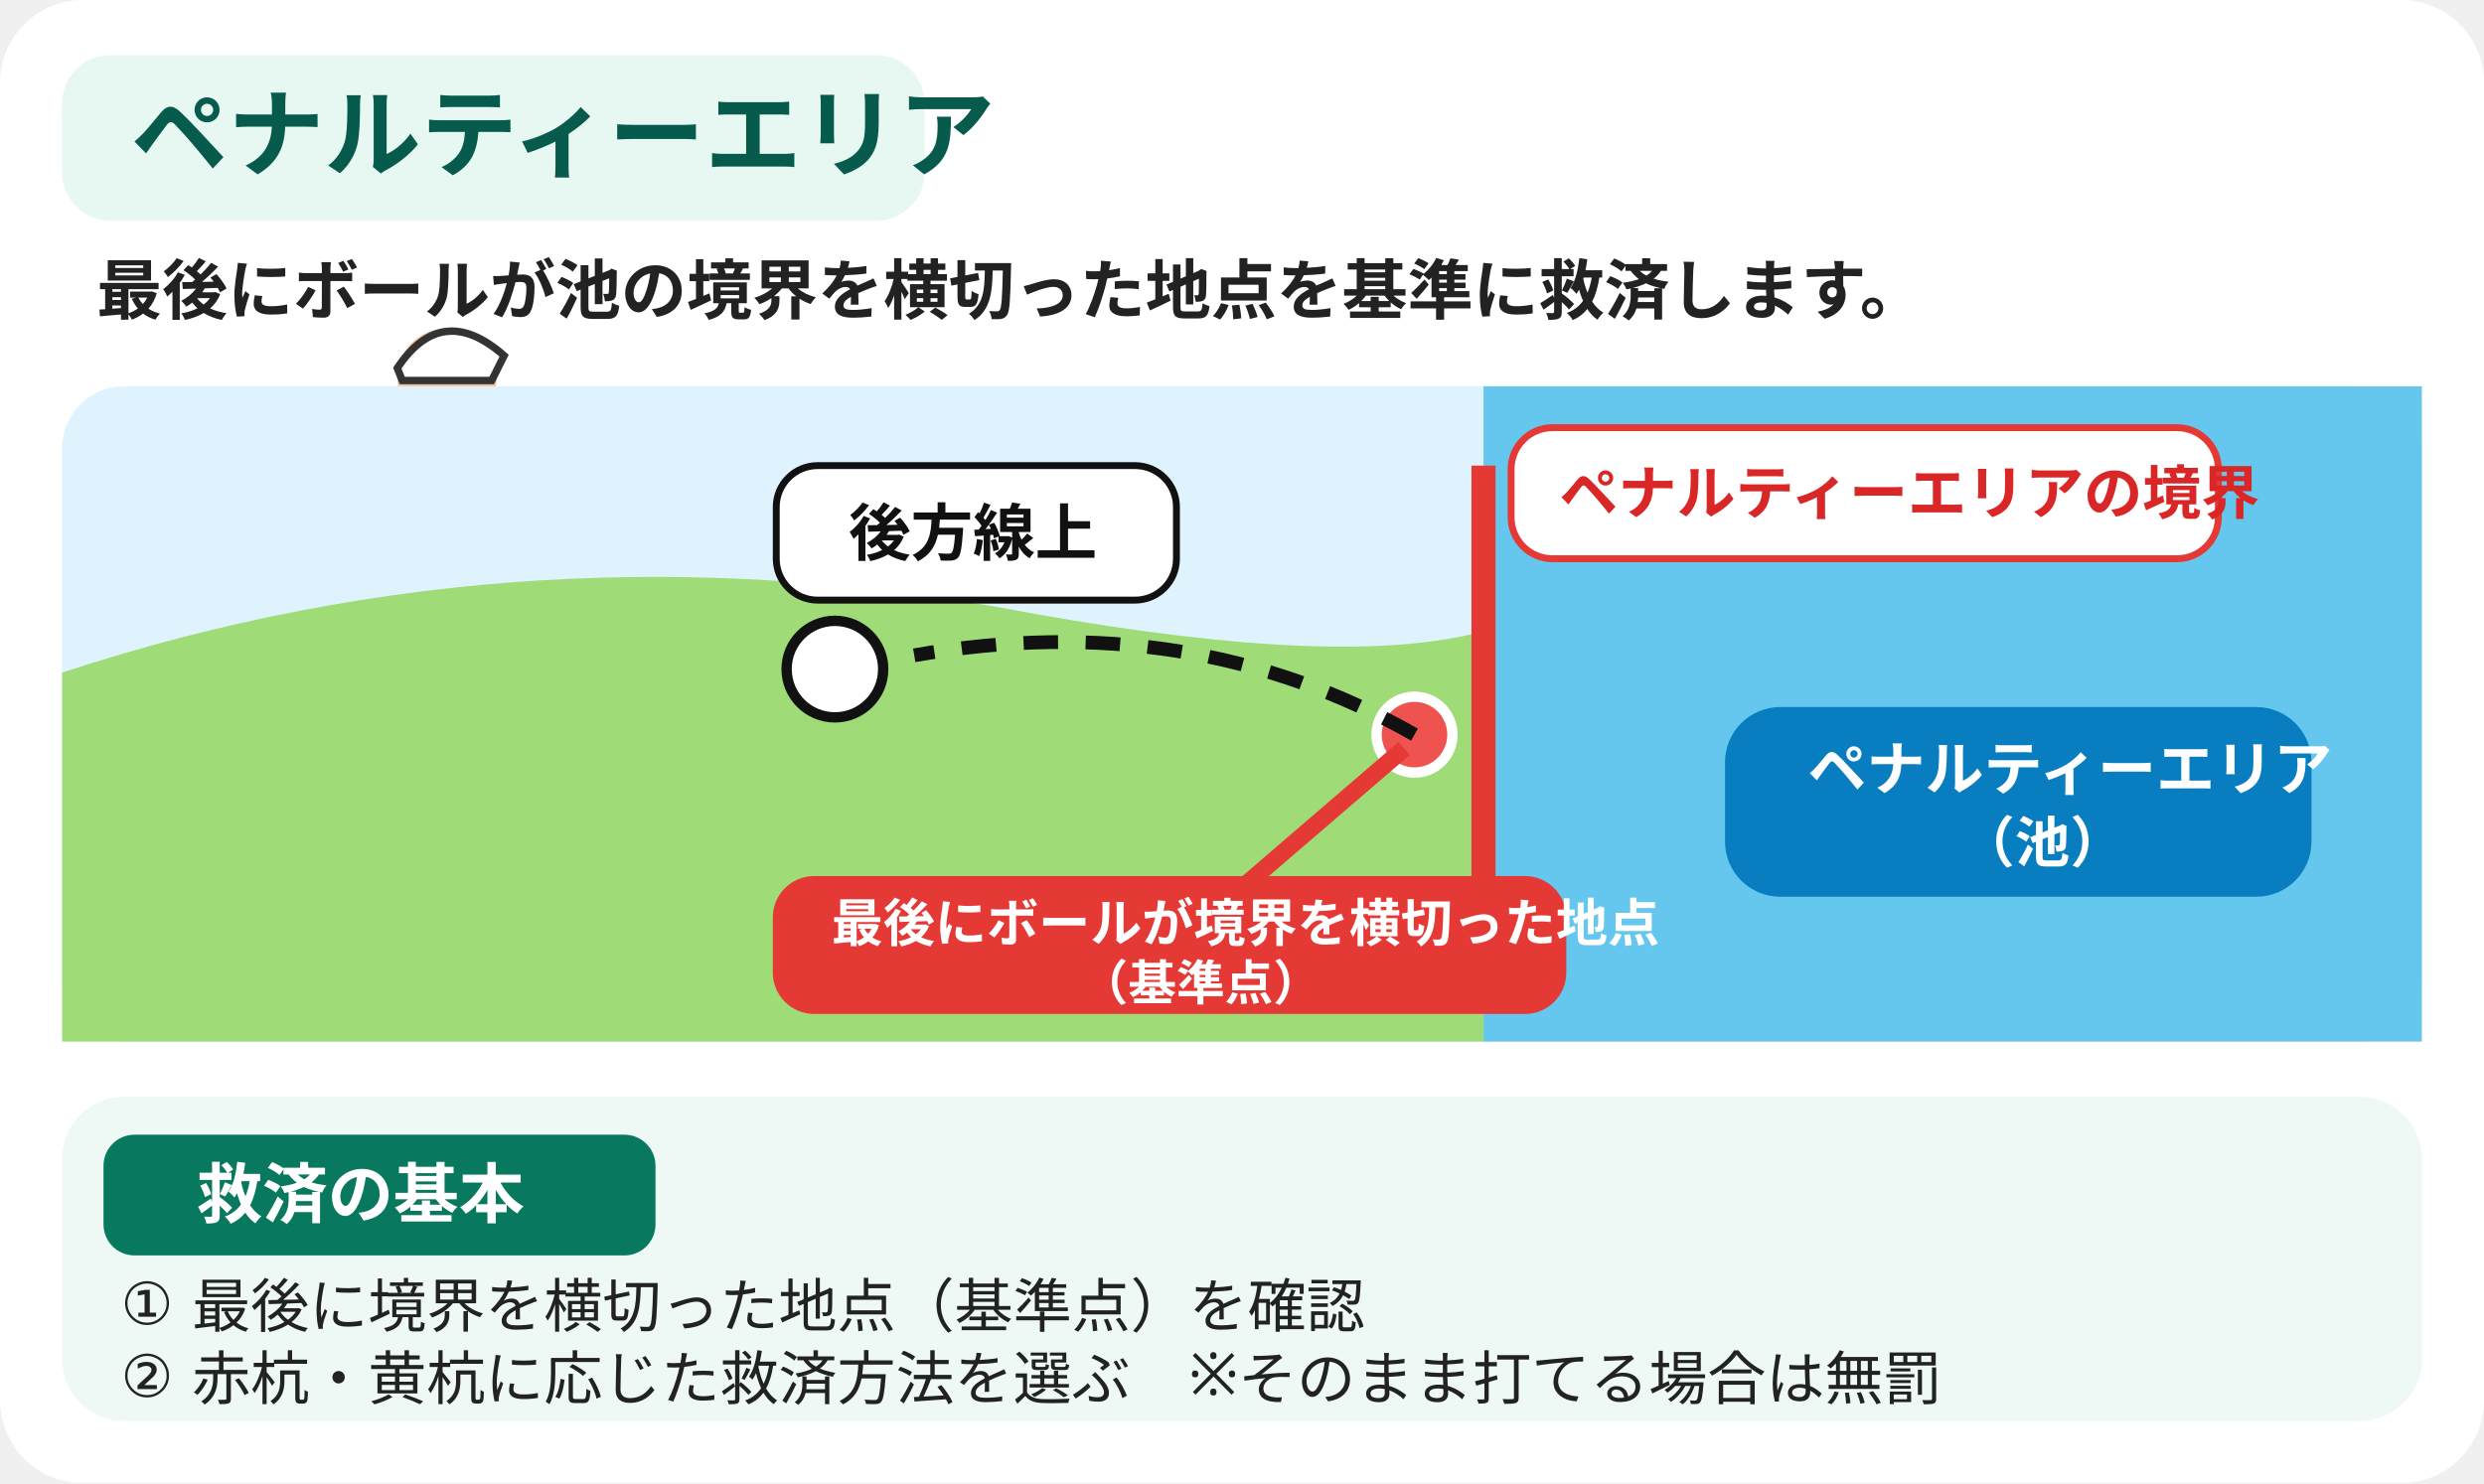
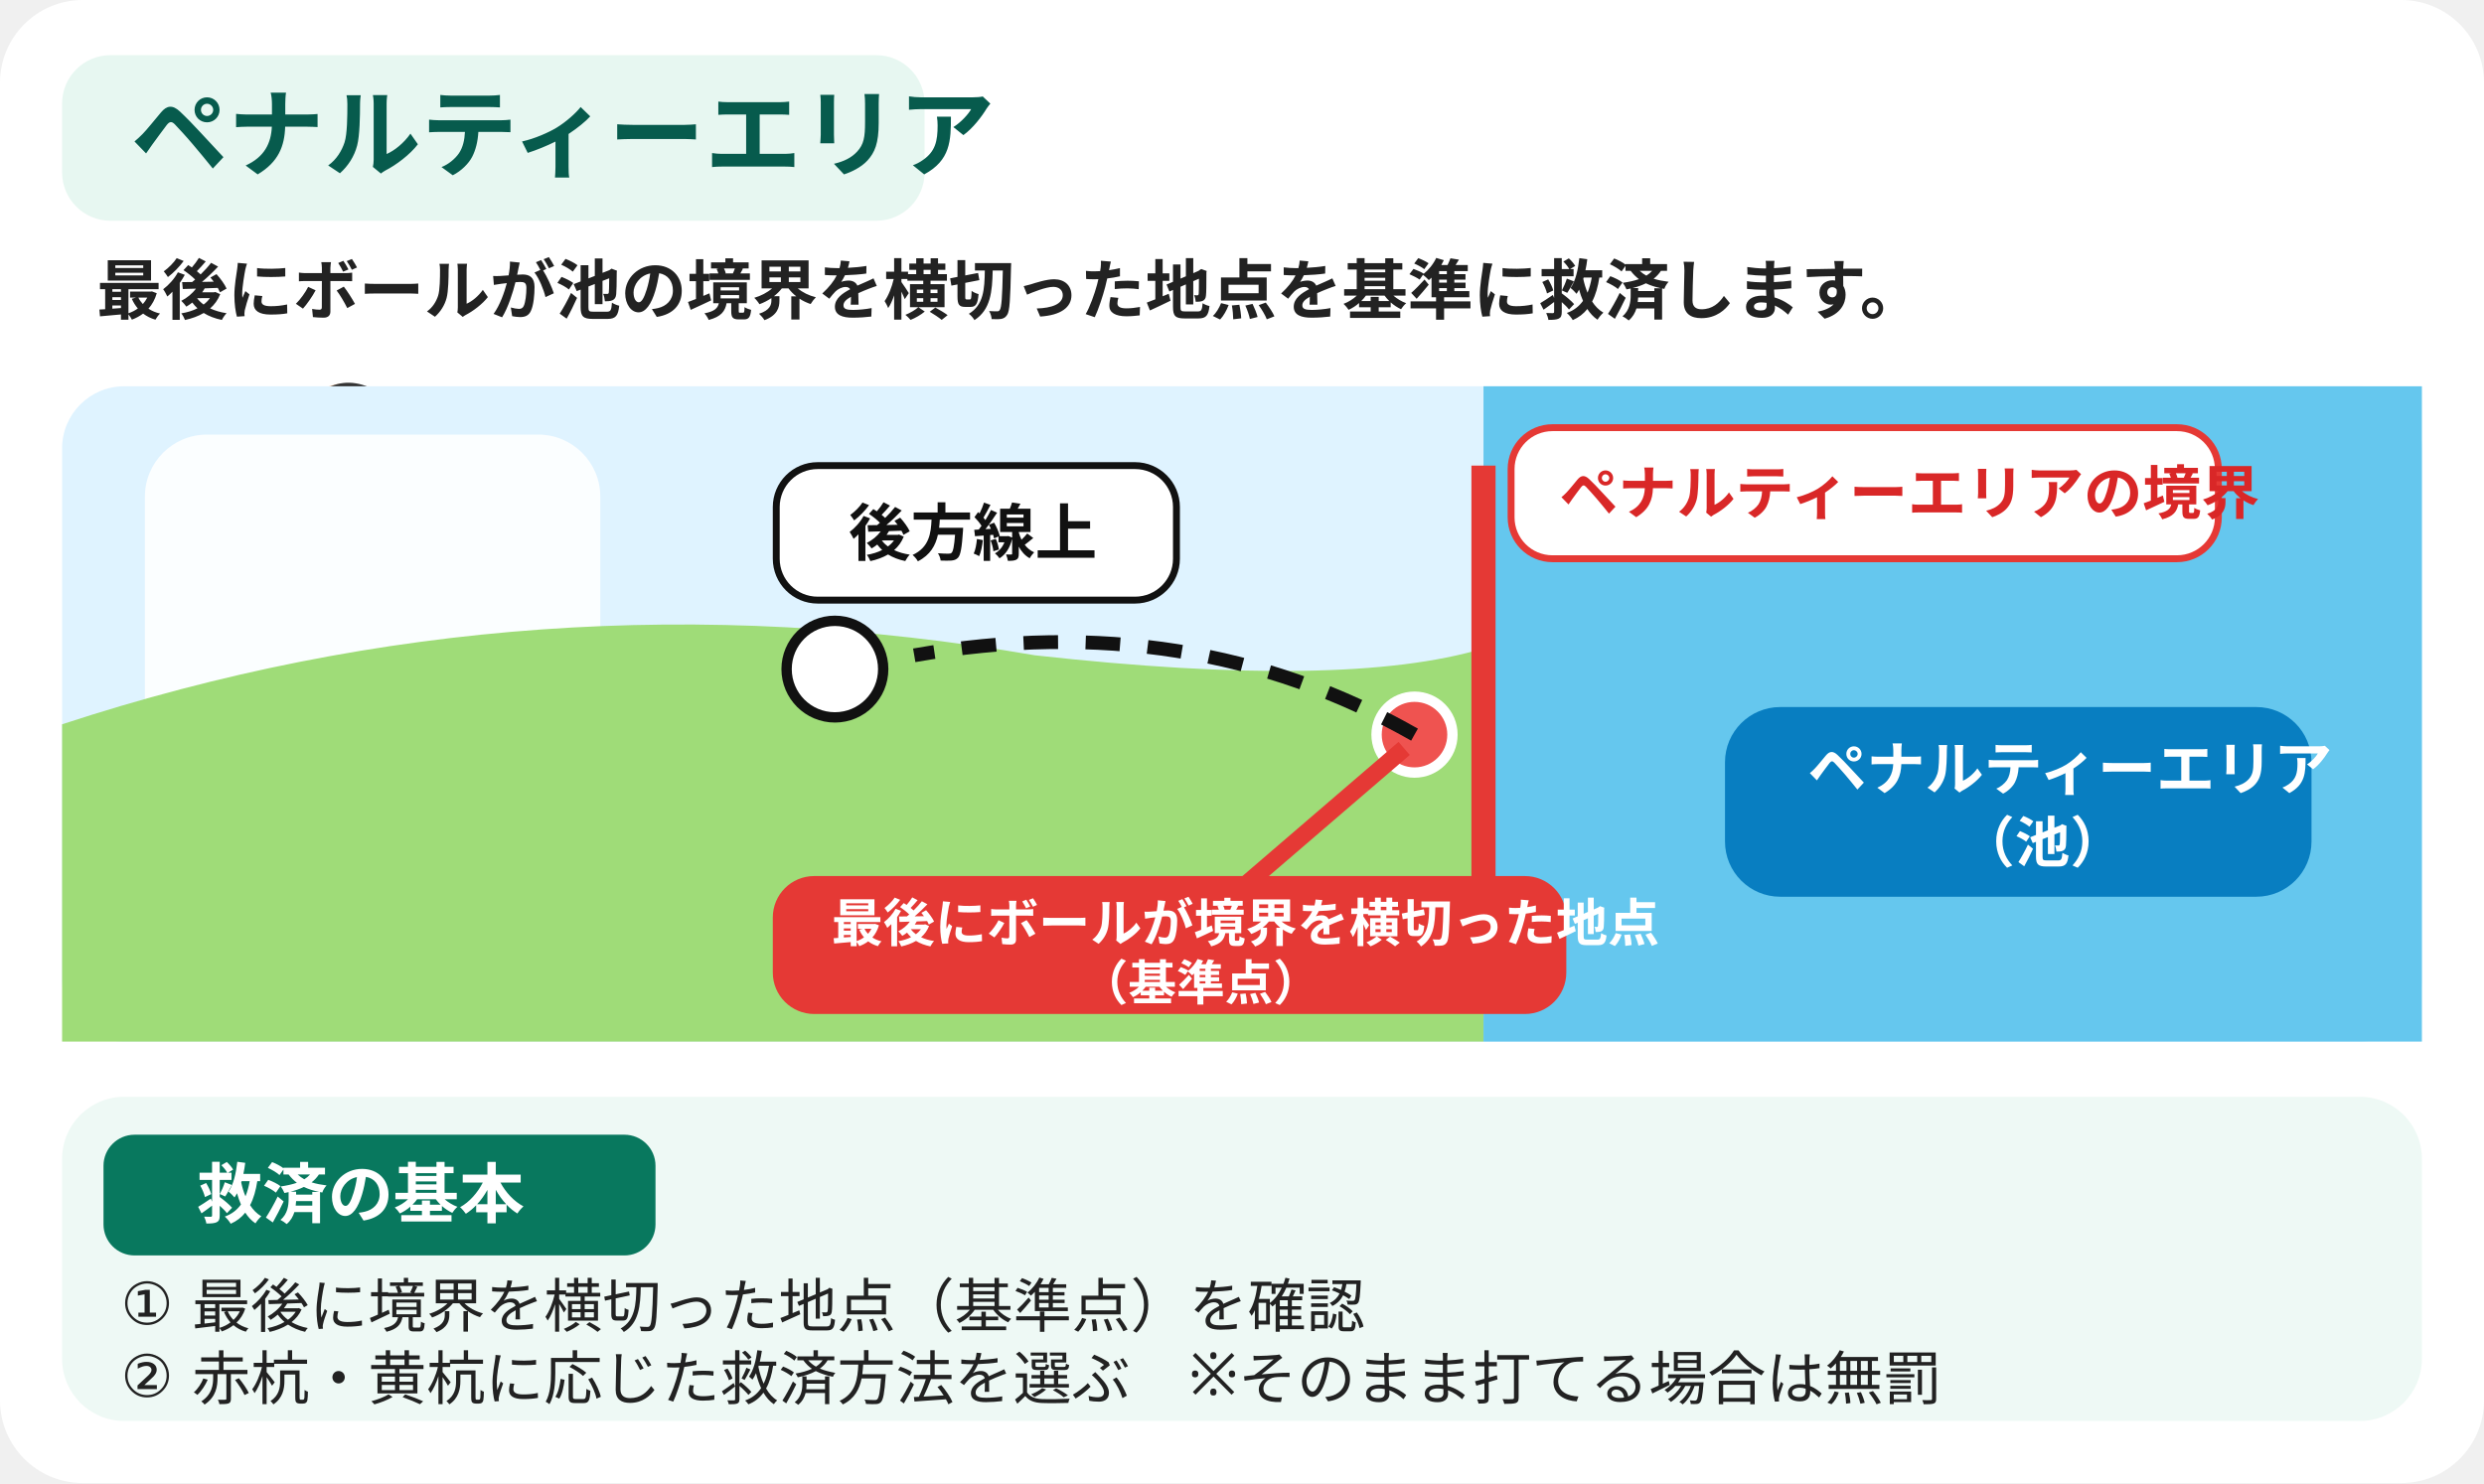
<svg xmlns="http://www.w3.org/2000/svg" viewBox="0 0 720 430">
  <rect width="720" height="430" rx="24" fill="#fff" />
-   <g data-style="unified-golfer" transform="translate(95 88) scale(.72)">
+   <g data-style="unified-golfer" transform="translate(70 105) scale(.62)">
    <circle cx="48" cy="30" r="20" fill="#f2c49d" />
    <path d="M28 26q18-27 43-5l-5 10H30z" fill="#fff" stroke="#333" stroke-width="3" />
    <path d="M34 52q18-10 35 1l18 72H23z" fill="#087ec1" />
    <path d="M28 66L5 116M65 66L91 112" stroke="#f2c49d" stroke-width="13" stroke-linecap="round" />
    <path d="M35 124L23 190M70 124L84 190" stroke="#e8d1ad" stroke-width="16" stroke-linecap="round" />
    <path d="M7 190h35M70 190h36" stroke="#fff" stroke-width="12" stroke-linecap="round" />
    <path d="M90 108L112 188" stroke="#333" stroke-width="5" />
  </g>
  <rect x="18" y="16" width="250" height="48" rx="14" fill="#e7f7f1" />
  <text x="38" y="49" font-family="sans-serif" font-size="28" font-weight="700" fill="#075b4d">ペナルティーエリア</text>
  <text x="28" y="91" font-family="sans-serif" font-size="19" font-weight="600" fill="#222">最後にボールが池の境界を横切った地点を基準に救済します。</text>
  <rect x="18" y="112" width="684" height="190" rx="18" fill="#dff3ff" />
-   <path d="M18 195 Q155 150 300 178 Q390 194 430 183 L430 302 L18 302Z" fill="#9fdc78" />
+   <rect x="42" y="126" width="132" height="166" rx="18" fill="#ffffff" opacity=".88" />
+   <path d="M18 210 Q155 165 300 190 Q390 200 430 188 L430 302 L18 302Z" fill="#9fdc78" />
  <path d="M430 112 L702 112 L702 302 L430 302Z" fill="#65c7ee" />
  <line x1="430" y1="135" x2="430" y2="292" stroke="#e53935" stroke-width="7" />
  <rect x="438" y="124" width="205" height="38" rx="12" fill="#fff" stroke="#e53935" stroke-width="2" />
  <text x="452" y="149" font-family="sans-serif" font-size="17" font-weight="700" fill="#d92727">ペナルティーエリアの境界</text>
  <circle cx="410" cy="213" r="11" fill="#ef5350" stroke="#fff" stroke-width="3" />
  <path d="M410 213 Q345 176 265 190" fill="none" stroke="#111" stroke-width="4" stroke-dasharray="10 8" />
  <circle cx="242" cy="194" r="14" fill="#fff" stroke="#111" stroke-width="3" />
  <rect x="225" y="135" width="116" height="39" rx="12" fill="#fff" stroke="#111" stroke-width="2" />
  <text x="246" y="161" font-family="sans-serif" font-size="18" font-weight="700" fill="#111">後方線上</text>
  <path d="M407 217 L350 266" stroke="#e53935" stroke-width="5" />
  <rect x="224" y="254" width="230" height="40" rx="12" fill="#e53935" />
  <text x="241" y="273" font-family="sans-serif" font-size="15" font-weight="700" fill="#fff">最後にボールが境界を横切った地点</text>
  <text x="313" y="290" font-family="sans-serif" font-size="14" font-weight="700" fill="#fff">（基準点）</text>
  <rect x="500" y="205" width="170" height="55" rx="16" fill="#087ec1" />
  <text x="524" y="229" font-family="sans-serif" font-size="17" font-weight="700" fill="#fff">ペナルティーエリア</text>
  <text x="568" y="250" font-family="sans-serif" font-size="16" font-weight="700" fill="#fff">（池）</text>
  <rect x="18" y="318" width="684" height="94" rx="18" fill="#eef9f5" />
  <rect x="30" y="329" width="160" height="35" rx="9" fill="#08785e" />
  <text x="57" y="353" font-family="sans-serif" font-size="19" font-weight="700" fill="#fff">救済の基本</text>
  <text x="35" y="384" font-family="sans-serif" font-size="17" fill="#222">① 最後に境界を横切った地点（基準点）を確認</text>
  <text x="35" y="405" font-family="sans-serif" font-size="17" fill="#222">② 赤杭・黄杭に応じた救済方法を選ぶ　※そのまま打てる場合は無罰</text>
</svg>
